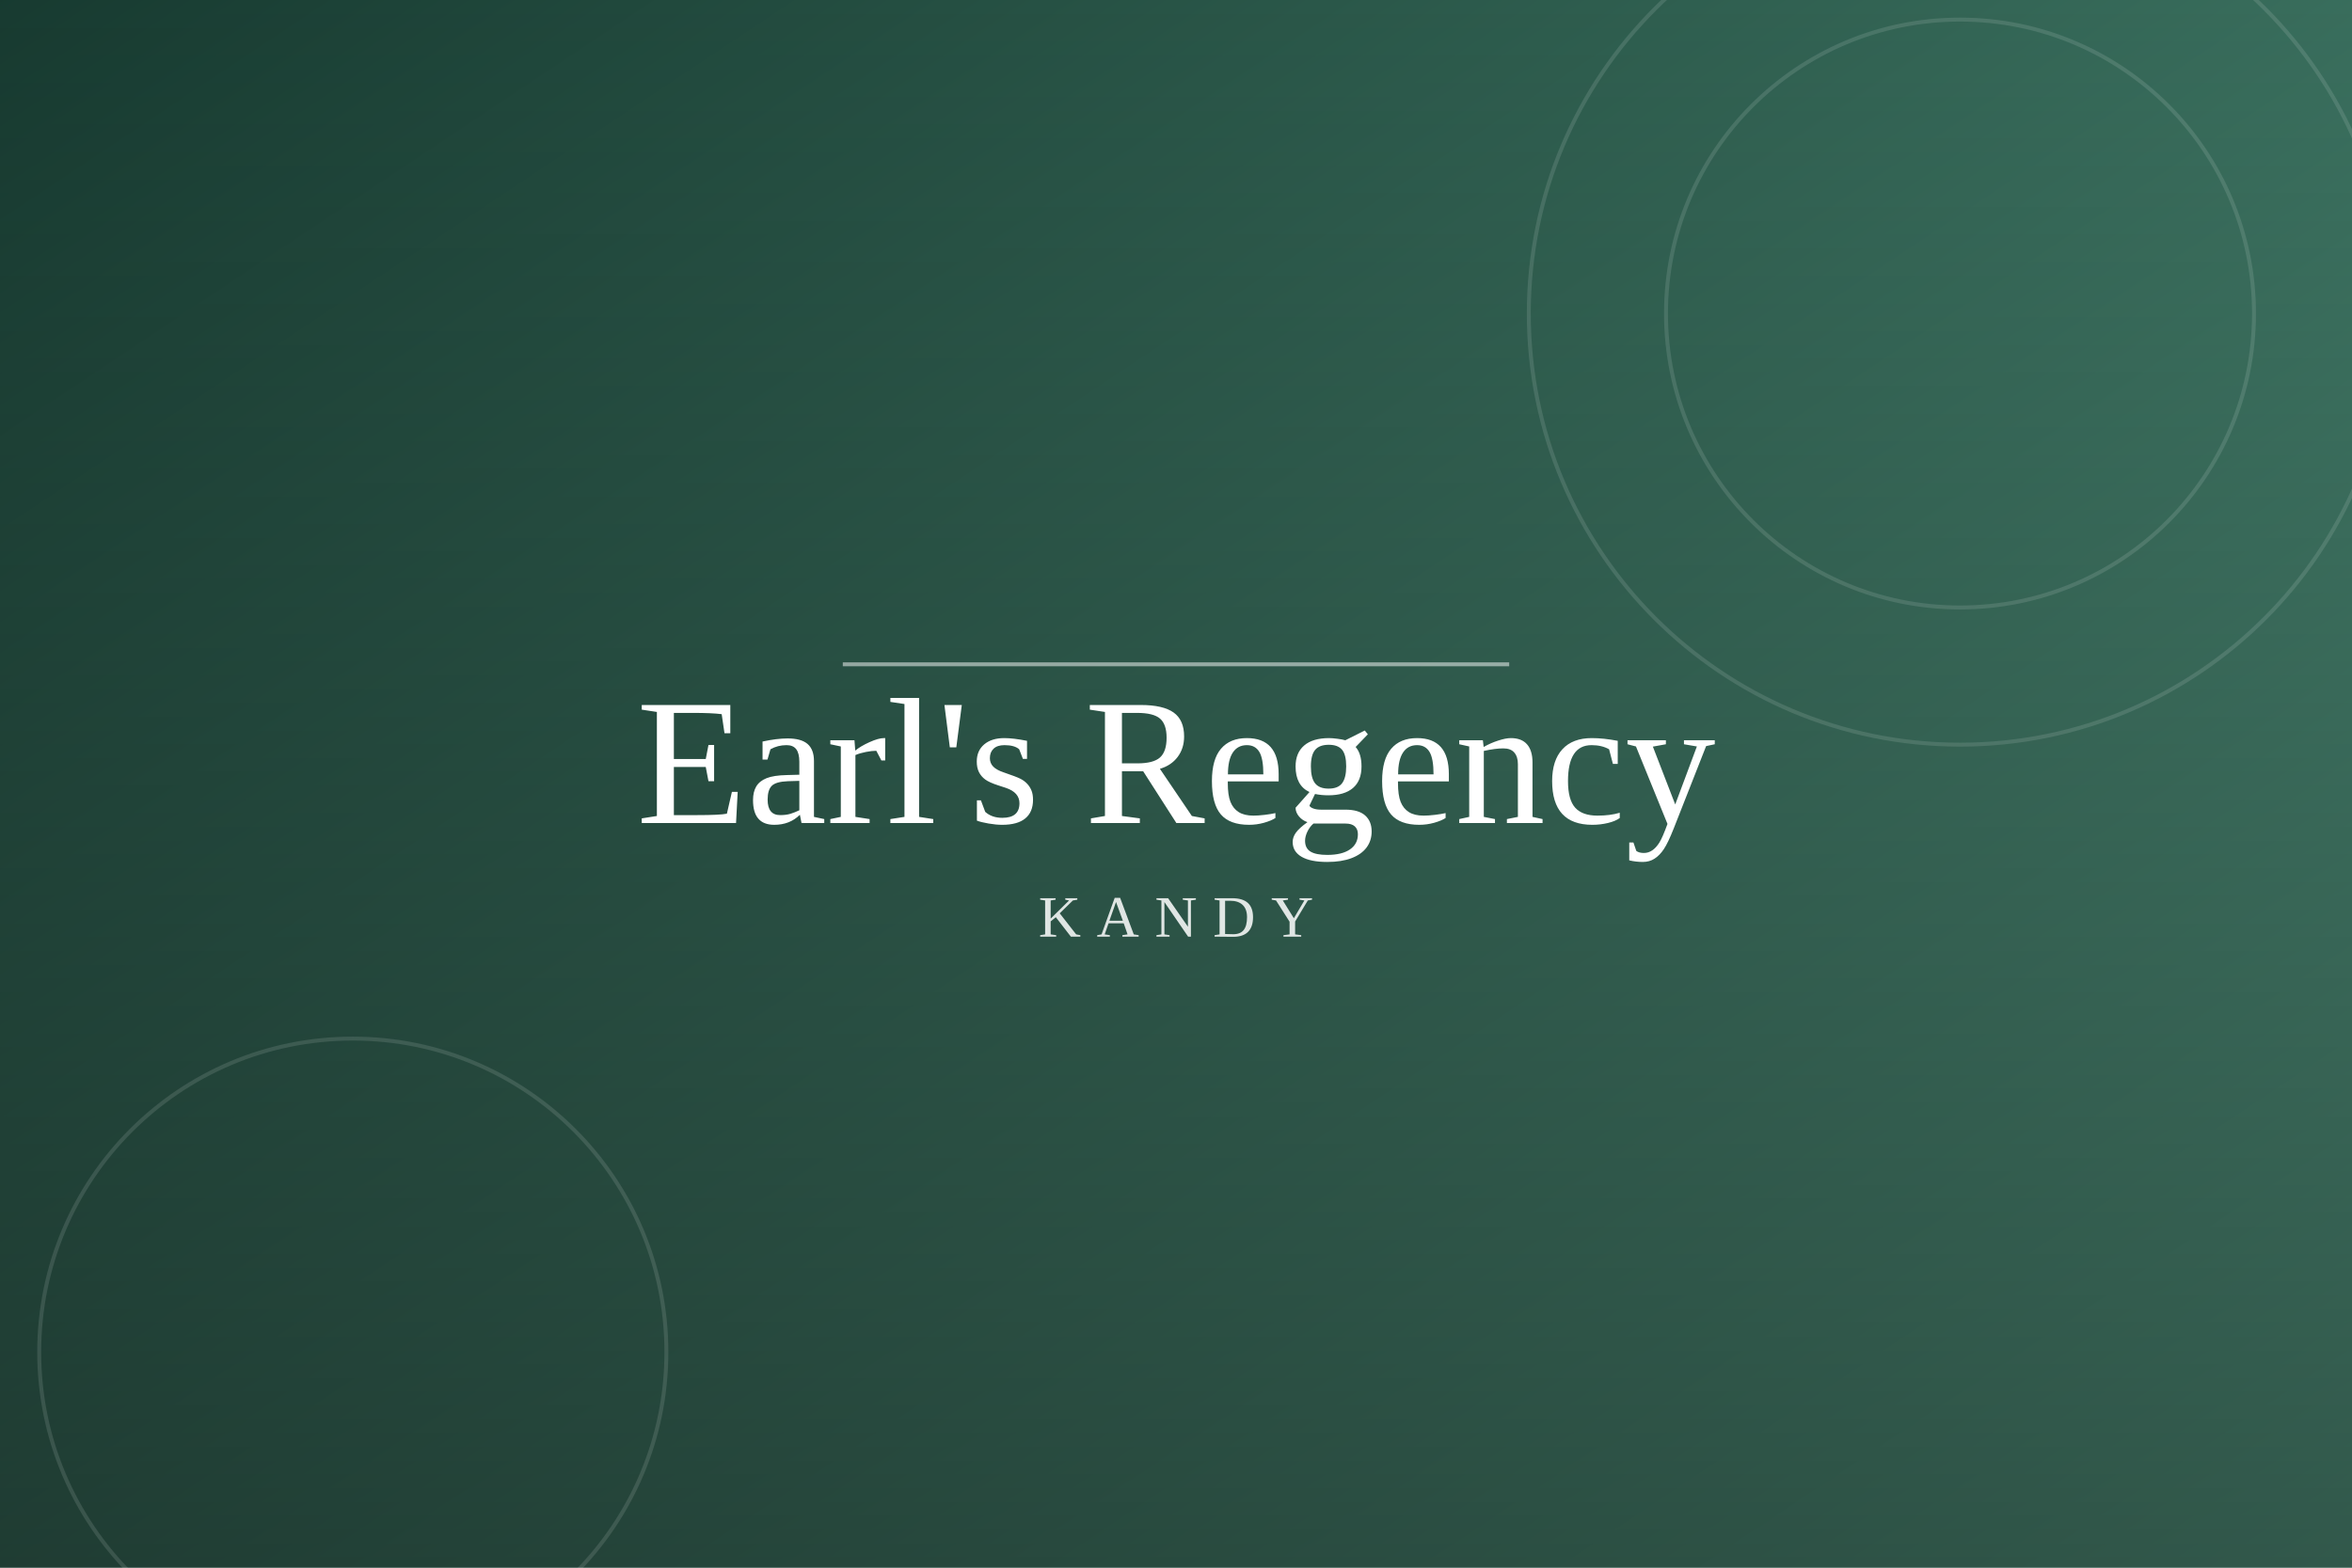
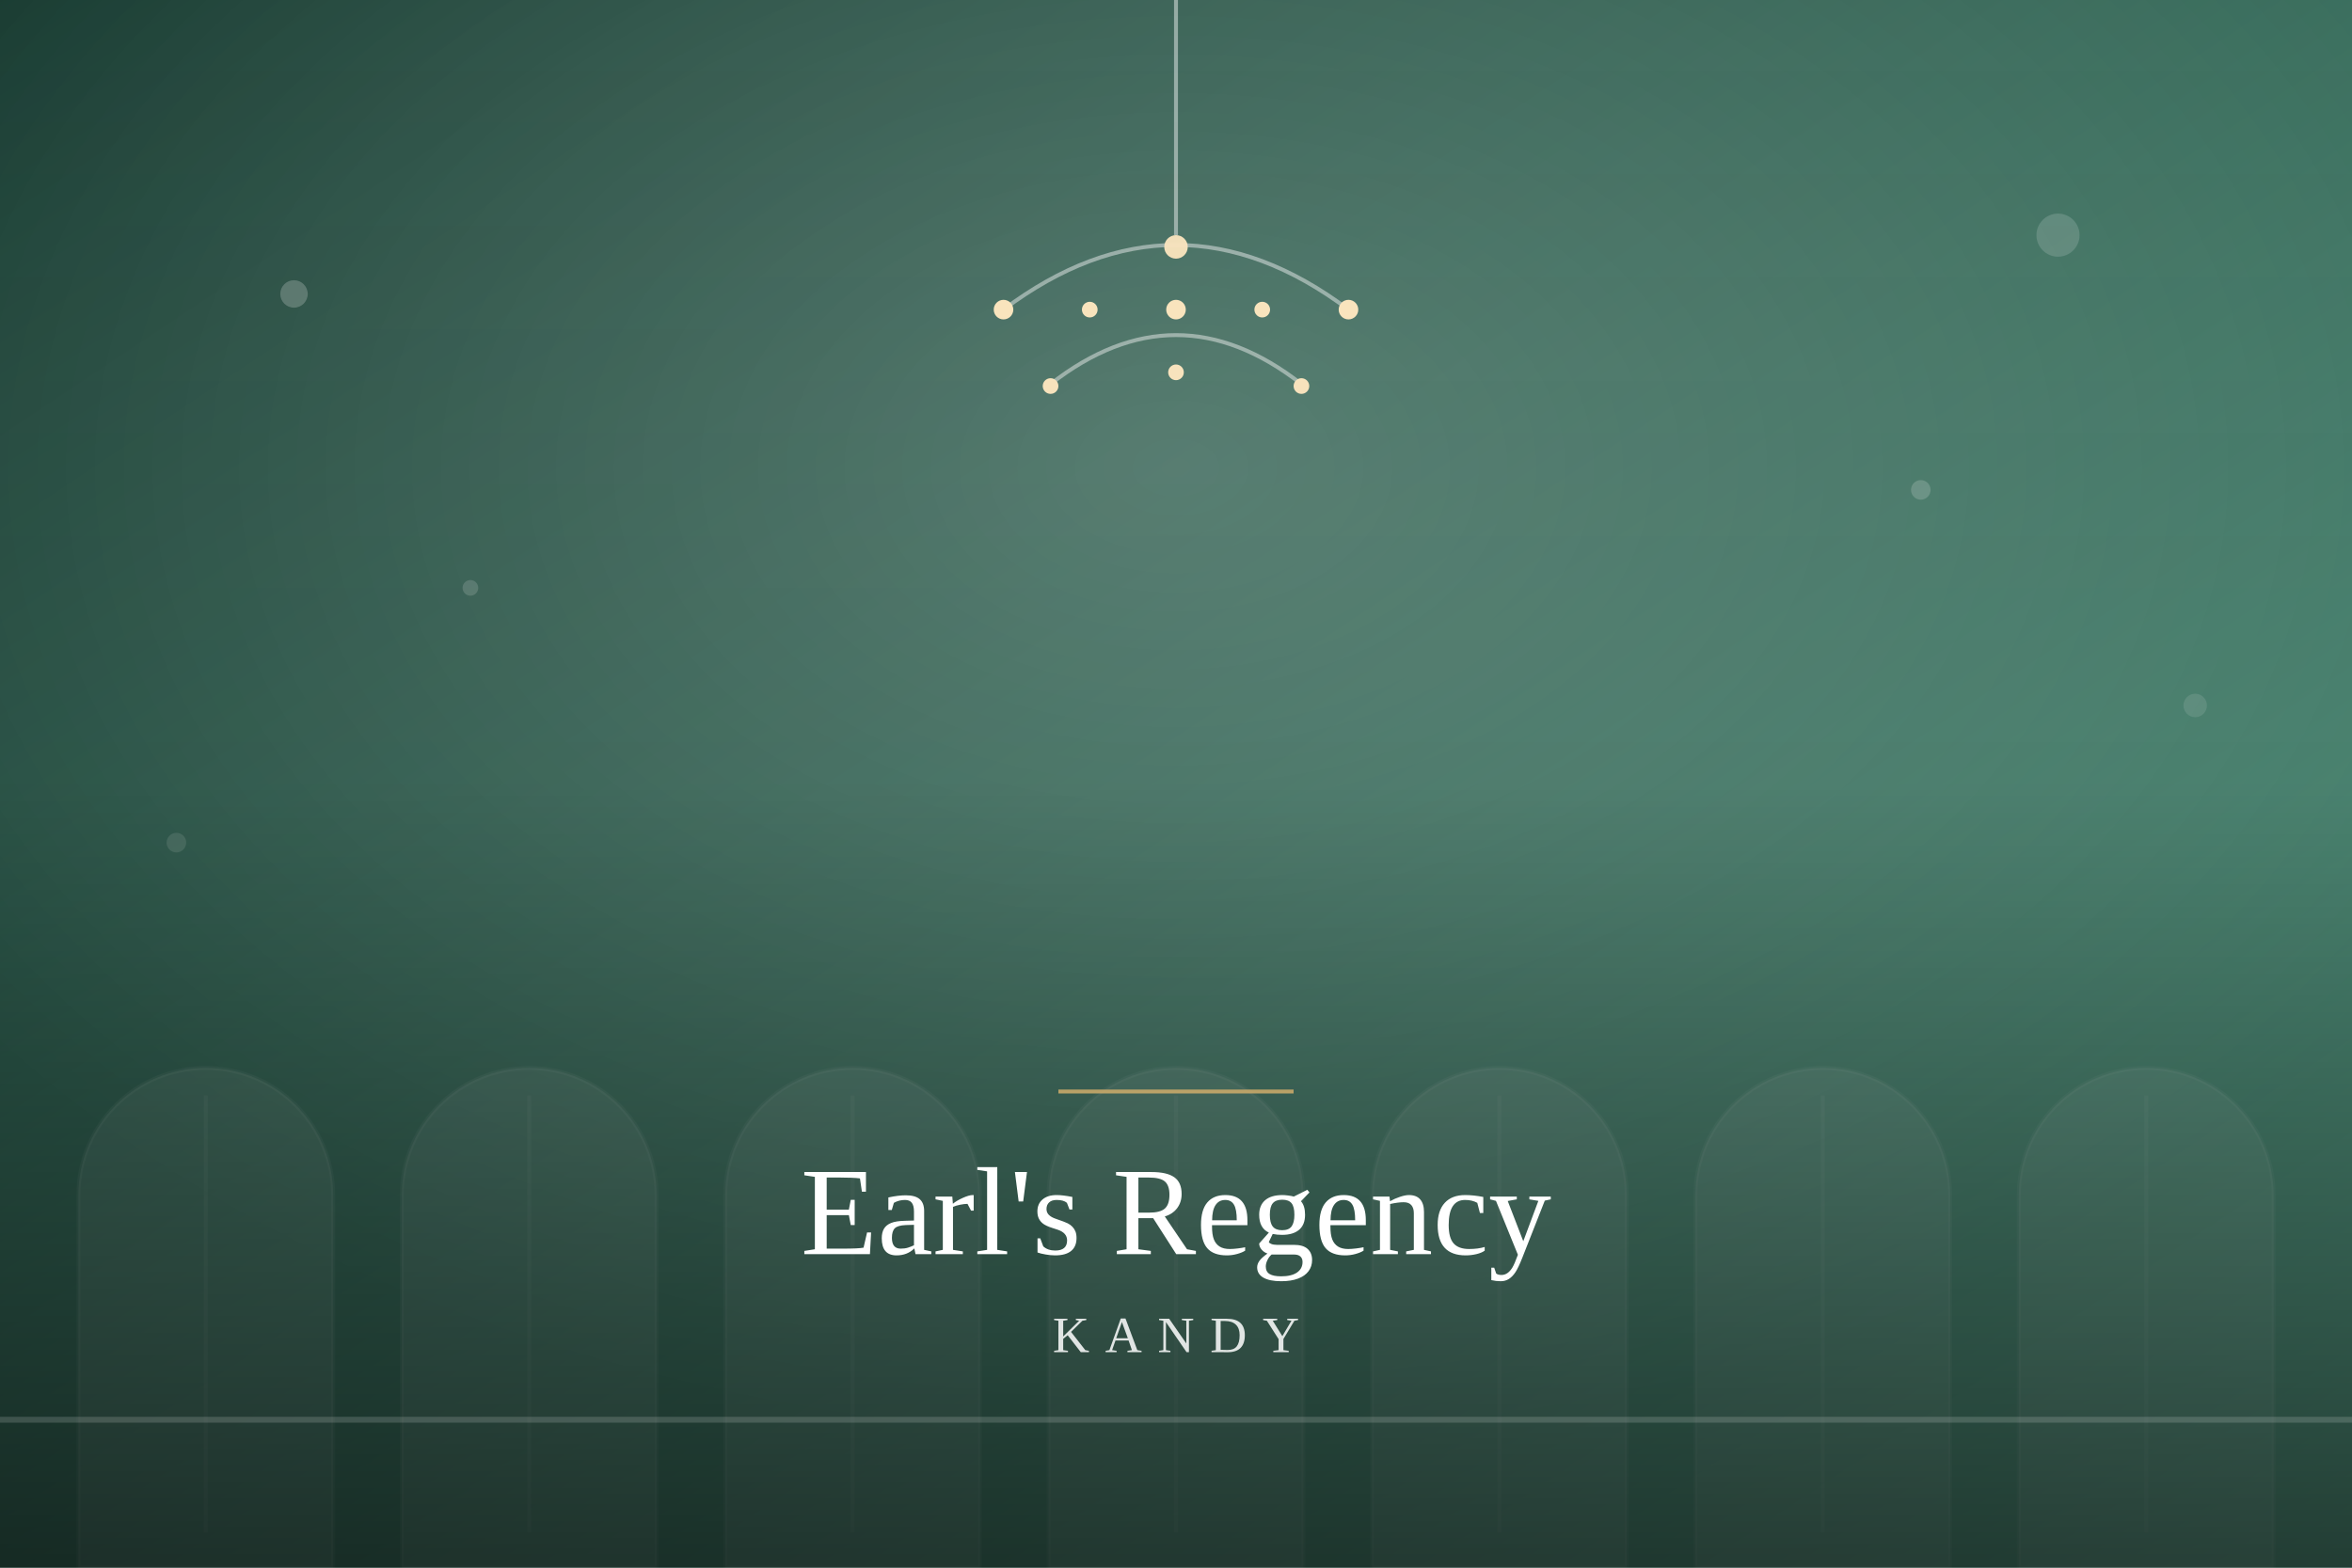
<svg xmlns="http://www.w3.org/2000/svg" viewBox="0 0 1200 800" width="1200" height="800" role="img" aria-label="Earl's Regency">
  <defs>
-     <linearGradient id="g" x1="0" y1="0" x2="1" y2="1">
+     <linearGradient id="bg" x1="0" y1="0" x2="1" y2="1">
      <stop offset="0" stop-color="#173a30" />
      <stop offset="1" stop-color="#5aa088" />
    </linearGradient>
-     <linearGradient id="v" x1="0" y1="0" x2="0" y2="1">
-       <stop offset="0" stop-color="#000" stop-opacity="0" />
-       <stop offset="1" stop-color="#000" stop-opacity="0.45" />
+     <radialGradient id="glow" cx="0.5" cy="0.30" r="0.62">
+       <stop offset="0" stop-color="#ffffff" stop-opacity="0.20" />
+       <stop offset="1" stop-color="#ffffff" stop-opacity="0" />
+     </radialGradient>
+     <linearGradient id="vig" x1="0" y1="0" x2="0" y2="1">
+       <stop offset="0" stop-color="#000000" stop-opacity="0" />
+       <stop offset="0.5" stop-color="#000000" stop-opacity="0.06" />
+       <stop offset="1" stop-color="#000000" stop-opacity="0.62" />
    </linearGradient>
  </defs>
-   <rect width="1200" height="800" fill="url(#g)" />
-   <rect width="1200" height="800" fill="url(#v)" />
-   <g fill="none" stroke="#ffffff" stroke-opacity="0.12" stroke-width="2">
-     <circle cx="1000" cy="160" r="220" />
-     <circle cx="1000" cy="160" r="150" />
-     <circle cx="180" cy="690" r="160" />
+   <rect width="1200" height="800" fill="url(#bg)" />
+   <rect width="1200" height="800" fill="url(#glow)" />
+   <g fill="#ffffff">
+     <circle cx="150" cy="150" r="7" opacity="0.22" />
+     <circle cx="1050" cy="120" r="11" opacity="0.16" />
+     <circle cx="980" cy="250" r="5" opacity="0.18" />
+     <circle cx="240" cy="300" r="4" opacity="0.16" />
+     <circle cx="1120" cy="360" r="6" opacity="0.12" />
+     <circle cx="90" cy="430" r="5" opacity="0.12" />
  </g>
-   <g text-anchor="middle" font-family="Georgia, 'Times New Roman', serif">
-     <rect x="430" y="338" width="340" height="2" fill="#ffffff" fill-opacity="0.5" />
-     <text x="600" y="420" font-size="92" fill="#ffffff" font-weight="500">Earl's Regency</text>
-     <text x="600" y="478" font-size="30" letter-spacing="8" fill="#ffffff" fill-opacity="0.85">KANDY</text>
+   <g stroke="#ffffff" stroke-opacity="0.45" fill="none" stroke-width="2">
+     <line x1="600" y1="0" x2="600" y2="120" />
+     <path d="M512 158 Q600 92 688 158" />
+     <path d="M536 196 Q600 146 664 196" />
+   </g>
+   <g fill="#ffe9c2">
+     <circle cx="600" cy="126" r="6" opacity="0.95" />
+     <circle cx="512" cy="158" r="5" />
+     <circle cx="556" cy="158" r="4" />
+     <circle cx="600" cy="158" r="5" />
+     <circle cx="644" cy="158" r="4" />
+     <circle cx="688" cy="158" r="5" />
+     <circle cx="536" cy="197" r="4" />
+     <circle cx="600" cy="190" r="4" />
+     <circle cx="664" cy="197" r="4" />
+   </g>
+   <g fill="#ffffff" fill-opacity="0.08" stroke="#ffffff" stroke-opacity="0.05" stroke-width="2">
+     <path d="M40 800 V610 a65 65 0 0 1 130 0 V800 Z" />
+     <line x1="105" y1="559" x2="105" y2="782" />
+     <path d="M205 800 V610 a65 65 0 0 1 130 0 V800 Z" />
+     <line x1="270" y1="559" x2="270" y2="782" />
+     <path d="M370 800 V610 a65 65 0 0 1 130 0 V800 Z" />
+     <line x1="435" y1="559" x2="435" y2="782" />
+     <path d="M535 800 V610 a65 65 0 0 1 130 0 V800 Z" />
+     <line x1="600" y1="559" x2="600" y2="782" />
+     <path d="M700 800 V610 a65 65 0 0 1 130 0 V800 Z" />
+     <line x1="765" y1="559" x2="765" y2="782" />
+     <path d="M865 800 V610 a65 65 0 0 1 130 0 V800 Z" />
+     <line x1="930" y1="559" x2="930" y2="782" />
+     <path d="M1030 800 V610 a65 65 0 0 1 130 0 V800 Z" />
+     <line x1="1095" y1="559" x2="1095" y2="782" />
+   </g>
+   <rect width="1200" height="800" fill="url(#vig)" />
+   <rect x="0" y="723" width="1200" height="3" fill="#ffffff" fill-opacity="0.16" />
+   <g text-anchor="middle" font-family="Georgia,'Times New Roman',serif">
+     <rect x="540" y="556" width="120" height="2" fill="#c8a96a" fill-opacity="0.9" />
+     <text x="600" y="640" font-size="64" fill="#ffffff" font-weight="500">Earl's Regency</text>
+     <text x="600" y="690" font-size="26" letter-spacing="8" fill="#ffffff" fill-opacity="0.85">KANDY</text>
  </g>
</svg>
